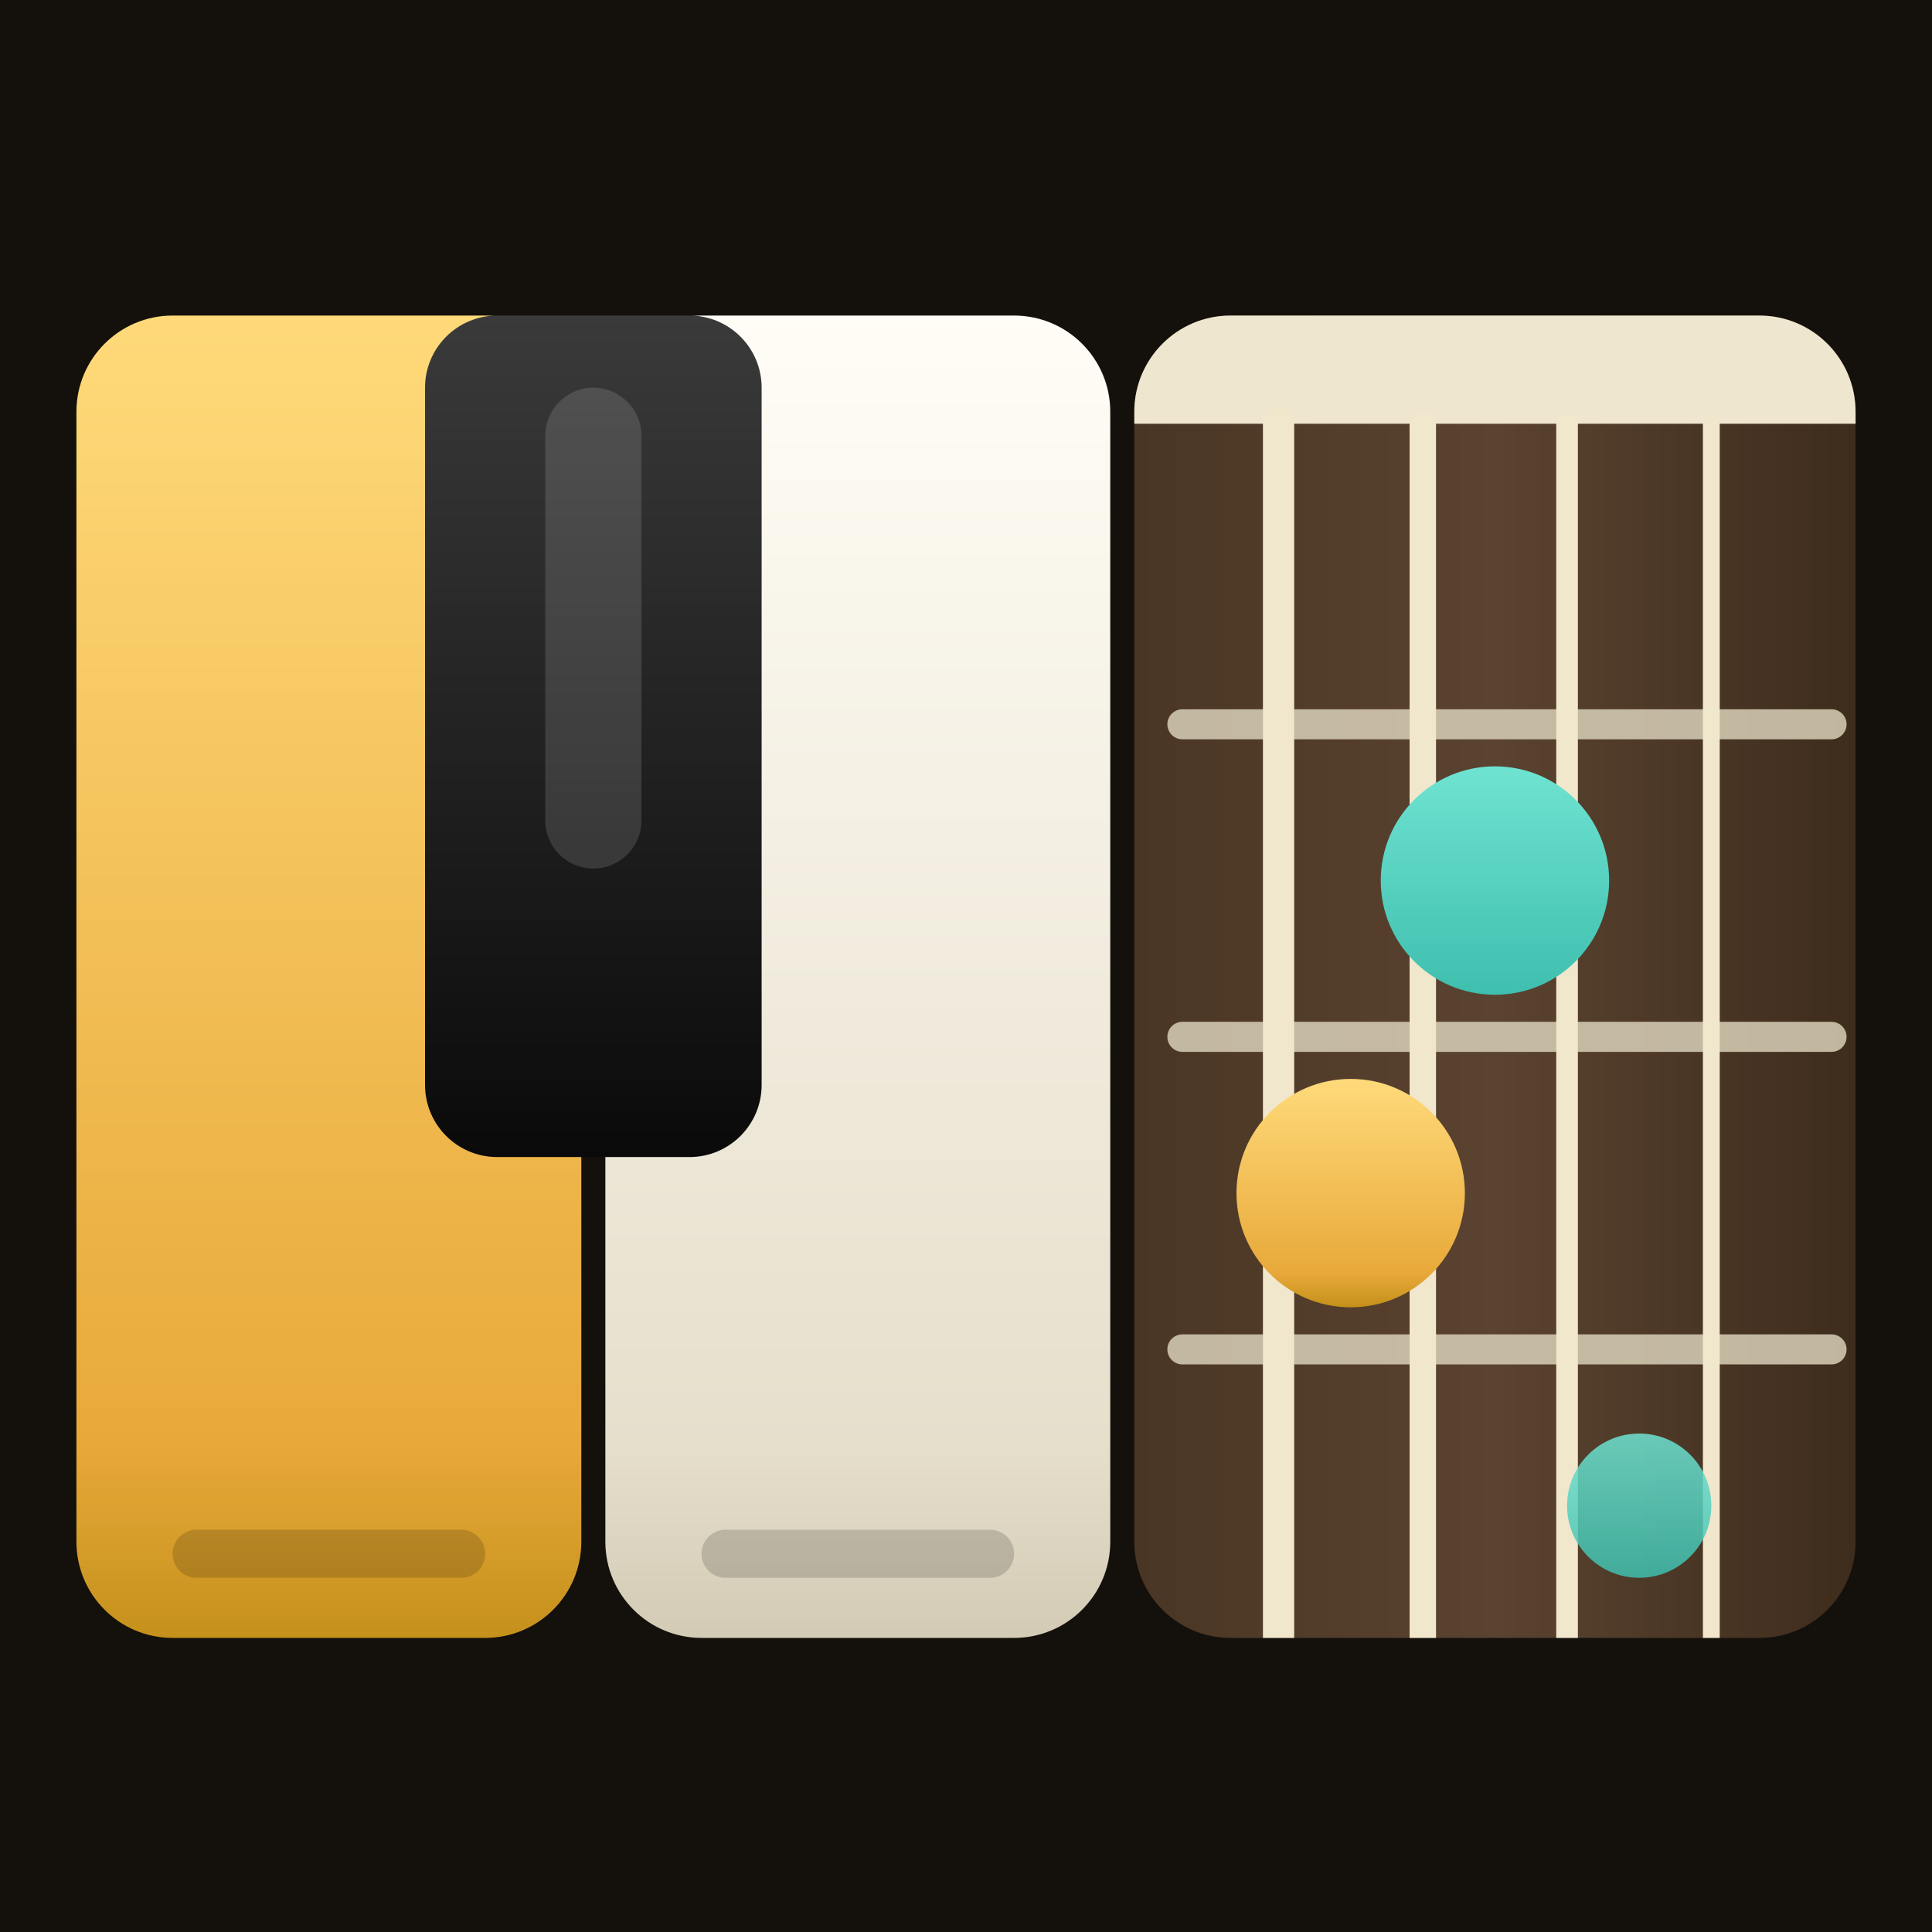
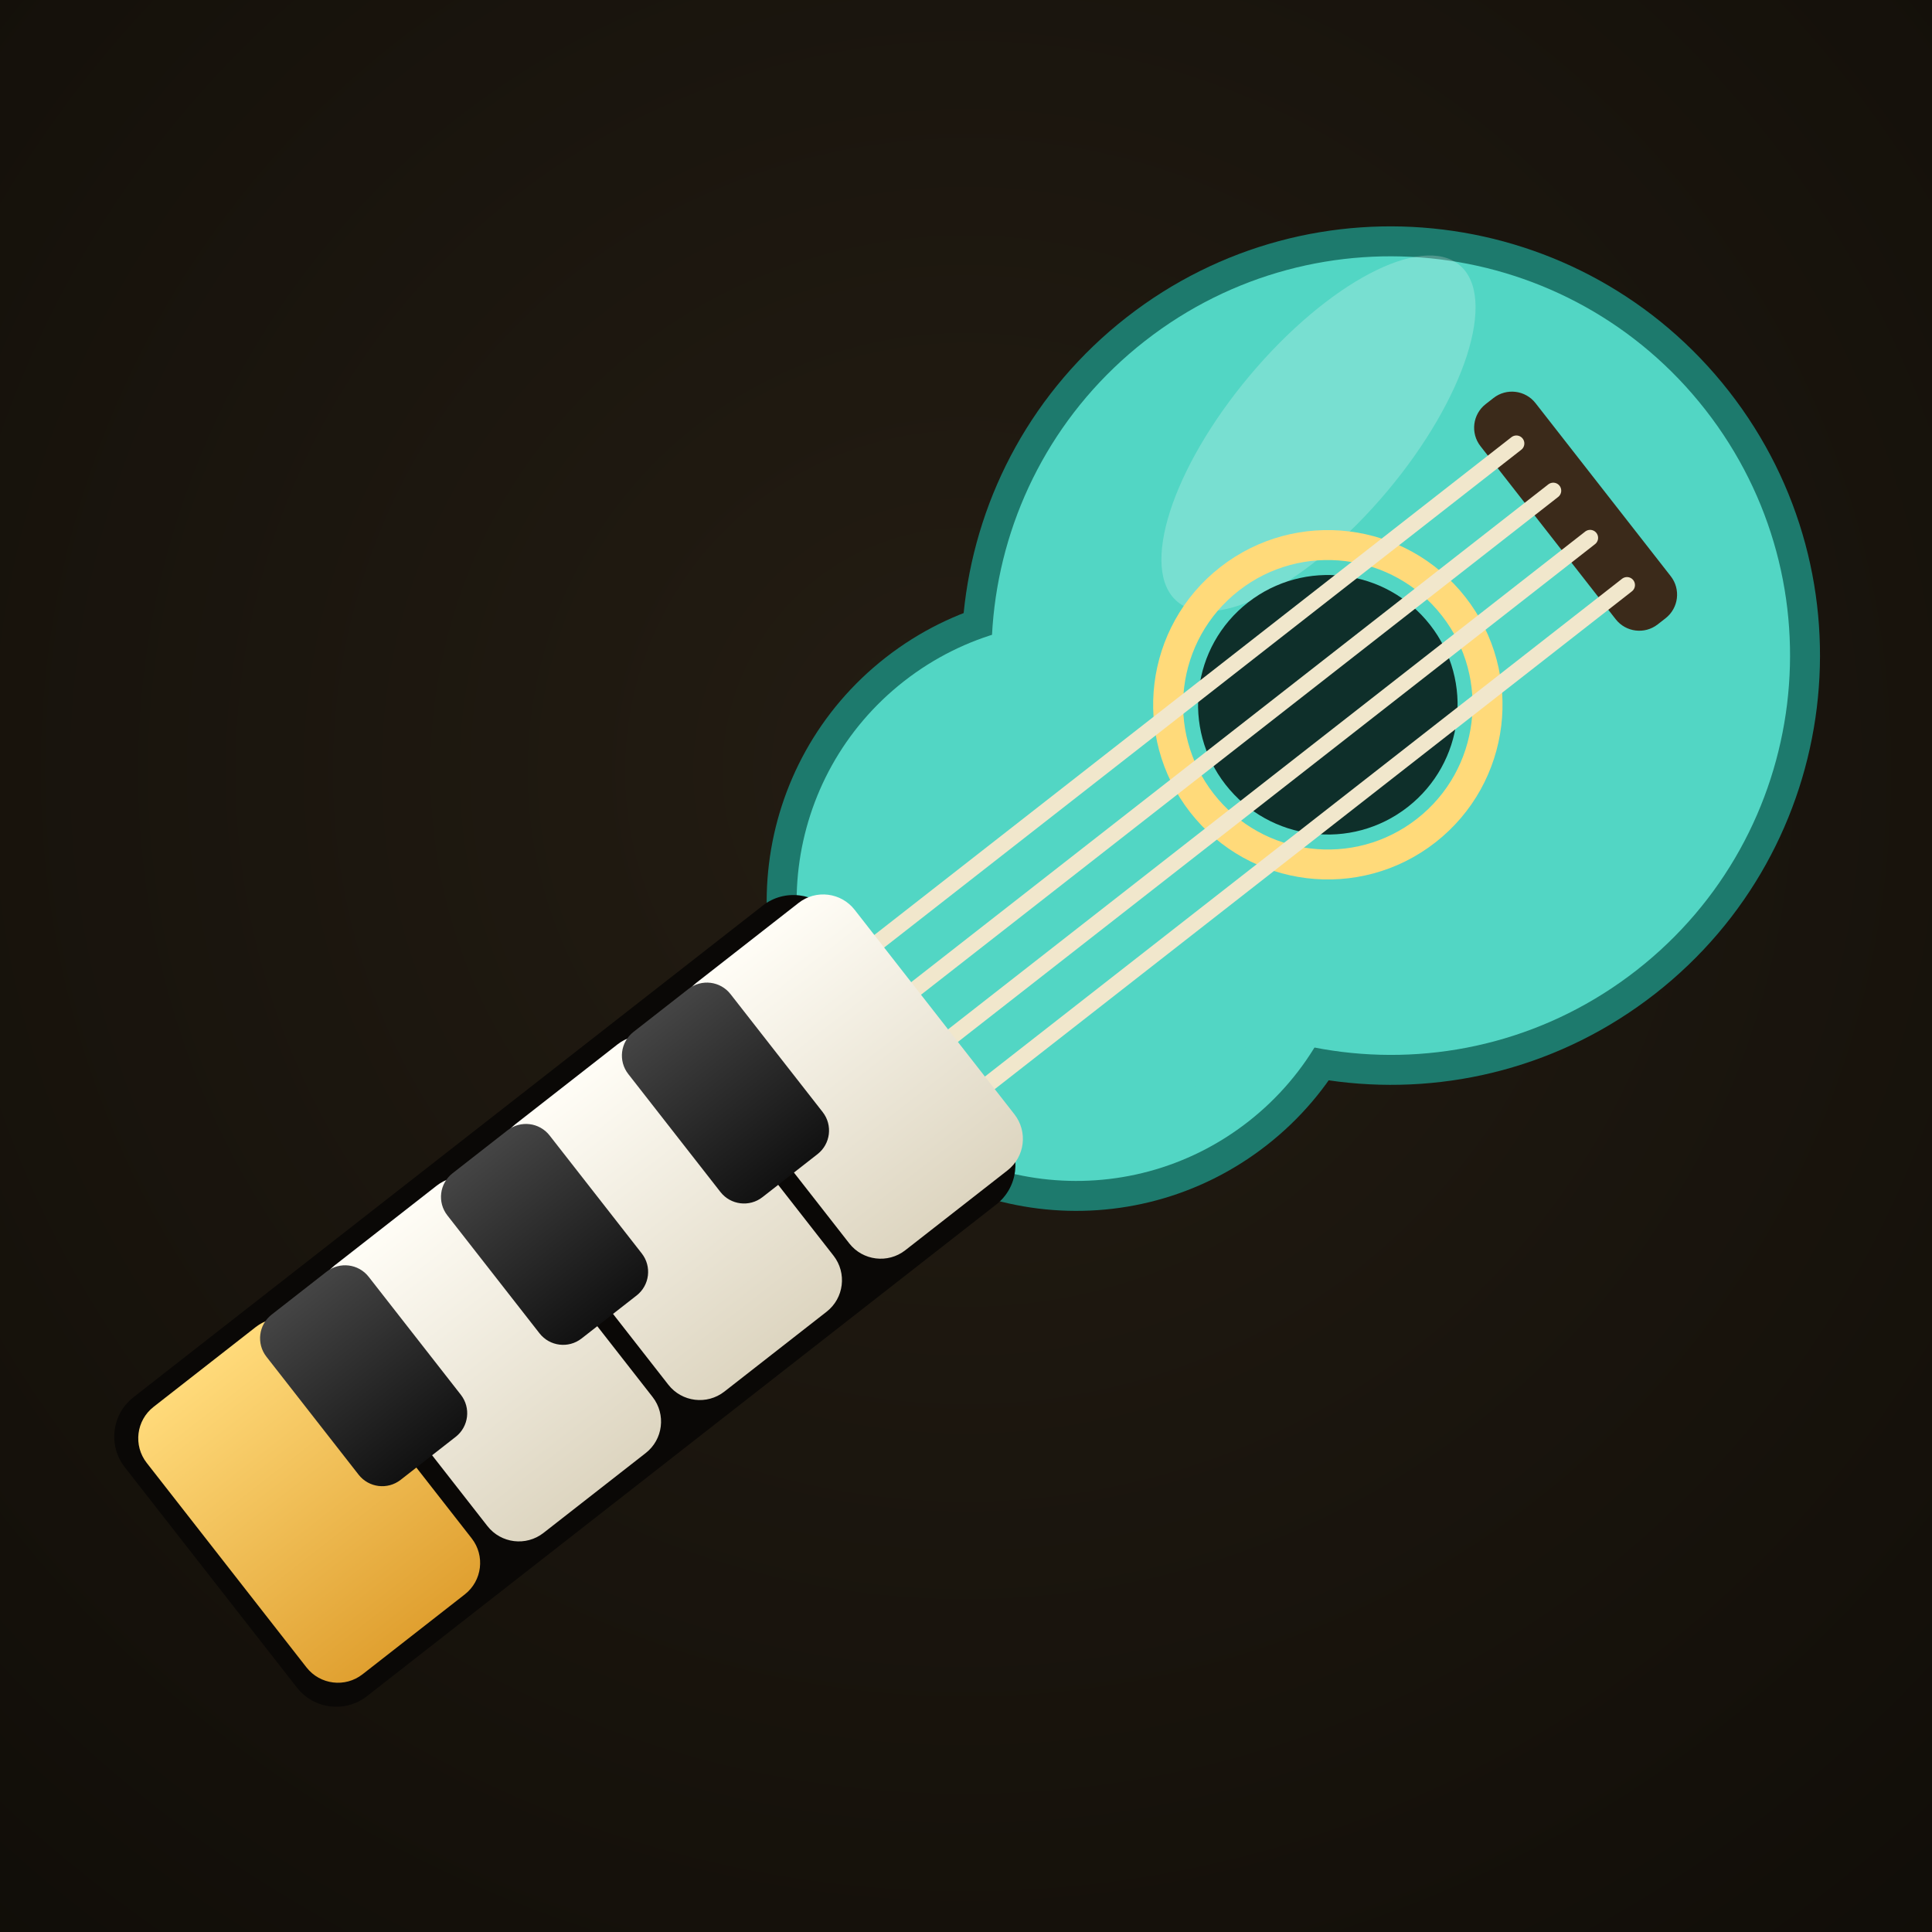
<svg xmlns="http://www.w3.org/2000/svg" viewBox="0 0 180 180" width="180" height="180">
  <defs>
-     <clipPath id="nk">
-       <rect x="104" y="36" width="60" height="110" rx="8" />
-     </clipPath>
    <linearGradient id="gold" x1="0" y1="0" x2="0" y2="1">
      <stop offset="0" stop-color="#FFDA7A" />
-       <stop offset=".85" stop-color="#E8A93A" />
-       <stop offset="1" stop-color="#C4901A" />
+       <stop offset="1" stop-color="#E0A030" />
    </linearGradient>
    <linearGradient id="ivory" x1="0" y1="0" x2="0" y2="1">
      <stop offset="0" stop-color="#FFFDF6" />
-       <stop offset=".85" stop-color="#E6DFCC" />
-       <stop offset="1" stop-color="#D2CAB4" />
+       <stop offset="1" stop-color="#DDD5C0" />
    </linearGradient>
    <linearGradient id="blk" x1="0" y1="0" x2="0" y2="1">
-       <stop offset="0" stop-color="#3a3a3a" />
-       <stop offset="1" stop-color="#0a0a0a" />
+       <stop offset="0" stop-color="#454545" />
+       <stop offset="1" stop-color="#111" />
    </linearGradient>
-     <linearGradient id="neck" x1="0" y1="0" x2="1" y2="0">
-       <stop offset="0" stop-color="#4a3624" />
-       <stop offset=".5" stop-color="#5a4330" />
-       <stop offset="1" stop-color="#3e2c1c" />
+     <linearGradient id="body" x1="0" y1="0" x2="0" y2="1">
+       <stop offset="0" stop-color="#6FE3D2" />
+       <stop offset="1" stop-color="#2FA898" />
    </linearGradient>
-     <linearGradient id="teal" x1="0" y1="0" x2="0" y2="1">
-       <stop offset="0" stop-color="#6FE3D2" />
-       <stop offset="1" stop-color="#3FBFAE" />
-     </linearGradient>
+     <radialGradient id="bg" cx=".5" cy=".4" r=".8">
+       <stop offset="0" stop-color="#241d13" />
+       <stop offset="1" stop-color="#100d08" />
+     </radialGradient>
  </defs>
-   <rect width="180" height="180" fill="#14110c" />
-   <g transform="translate(90 91) scale(1.12) translate(-90 -91)">
-     <rect x="16" y="36" width="42" height="110" rx="8" fill="url(#gold)" />
-     <rect x="60" y="36" width="42" height="110" rx="8" fill="url(#ivory)" />
-     <rect x="24" y="137" width="26" height="4" rx="2" fill="#000" opacity=".16" />
-     <rect x="68" y="137" width="26" height="4" rx="2" fill="#000" opacity=".16" />
-     <rect x="45" y="36" width="28" height="70" rx="6" fill="url(#blk)" />
-     <rect x="55" y="42" width="8" height="40" rx="4" fill="#fff" opacity=".13" />
-     <g clip-path="url(#nk)">
-       <rect x="104" y="36" width="60" height="110" fill="url(#neck)" />
-       <rect x="104" y="36" width="60" height="9" fill="#efe6cf" />
-       <g stroke="#d8cfb6" stroke-width="2.5" stroke-linecap="round" opacity=".85">
-         <line x1="108" y1="70" x2="162" y2="70" />
-         <line x1="108" y1="96" x2="162" y2="96" />
-         <line x1="108" y1="122" x2="162" y2="122" />
+   <rect width="180" height="180" fill="url(#bg)" />
+   <g transform="translate(90 92) rotate(-38) scale(0.93) translate(-4 0)">
+     <g>
+       <g fill="#1d7a6d" stroke="#1d7a6d" stroke-width="6" stroke-linejoin="round">
+         <circle cx="18" cy="0" r="28" />
+         <circle cx="58" cy="0" r="40" />
+         <rect x="16" y="-22" width="42" height="44" />
      </g>
-       <g stroke="#f1e7cc" stroke-linecap="round">
-         <line x1="116" y1="45" x2="116" y2="146" stroke-width="2.6" />
-         <line x1="128" y1="45" x2="128" y2="146" stroke-width="2.2" />
-         <line x1="140" y1="45" x2="140" y2="146" stroke-width="1.8" />
-         <line x1="152" y1="45" x2="152" y2="146" stroke-width="1.4" />
+       <g fill="#52D6C4">
+         <circle cx="18" cy="0" r="28" />
+         <circle cx="58" cy="0" r="40" />
+         <rect x="16" y="-22" width="42" height="44" />
      </g>
-       <circle cx="134" cy="83" r="9.5" fill="url(#teal)" />
-       <circle cx="122" cy="109" r="9.5" fill="url(#gold)" />
-       <circle cx="146" cy="135" r="6" fill="url(#teal)" opacity=".85" />
+       <ellipse cx="66" cy="-22" rx="22" ry="9" fill="#fff" opacity=".22" transform="rotate(-12 66 -22)" />
+       <circle cx="50" cy="0" r="13" fill="#0e2f2a" />
+       <circle cx="50" cy="0" r="16" fill="none" stroke="#FFDA7A" stroke-width="3" />
+       <rect x="78" y="-14" width="7" height="28" rx="3" fill="#3b2a1a" />
+       <g stroke="#f1e7cc" stroke-width="1.6" stroke-linecap="round">
+         <line x1="-6" y1="-9" x2="81" y2="-9" />
+         <line x1="-6" y1="-3" x2="81" y2="-3" />
+         <line x1="-6" y1="3" x2="81" y2="3" />
+         <line x1="-6" y1="9" x2="81" y2="9" />
+       </g>
    </g>
+     <rect x="-92" y="-19" width="90" height="38" rx="5" fill="#0a0806" />
+     <rect x="-90" y="-17" width="21" height="34" rx="4" fill="url(#gold)" />
+     <rect x="-67" y="-17" width="21" height="34" rx="4" fill="url(#ivory)" />
+     <rect x="-44" y="-17" width="21" height="34" rx="4" fill="url(#ivory)" />
+     <rect x="-21" y="-17" width="21" height="34" rx="4" fill="url(#ivory)" />
+     <rect x="-74" y="-17" width="13" height="21" rx="3" fill="url(#blk)" />
+     <rect x="-51" y="-17" width="13" height="21" rx="3" fill="url(#blk)" />
+     <rect x="-28" y="-17" width="13" height="21" rx="3" fill="url(#blk)" />
  </g>
</svg>
